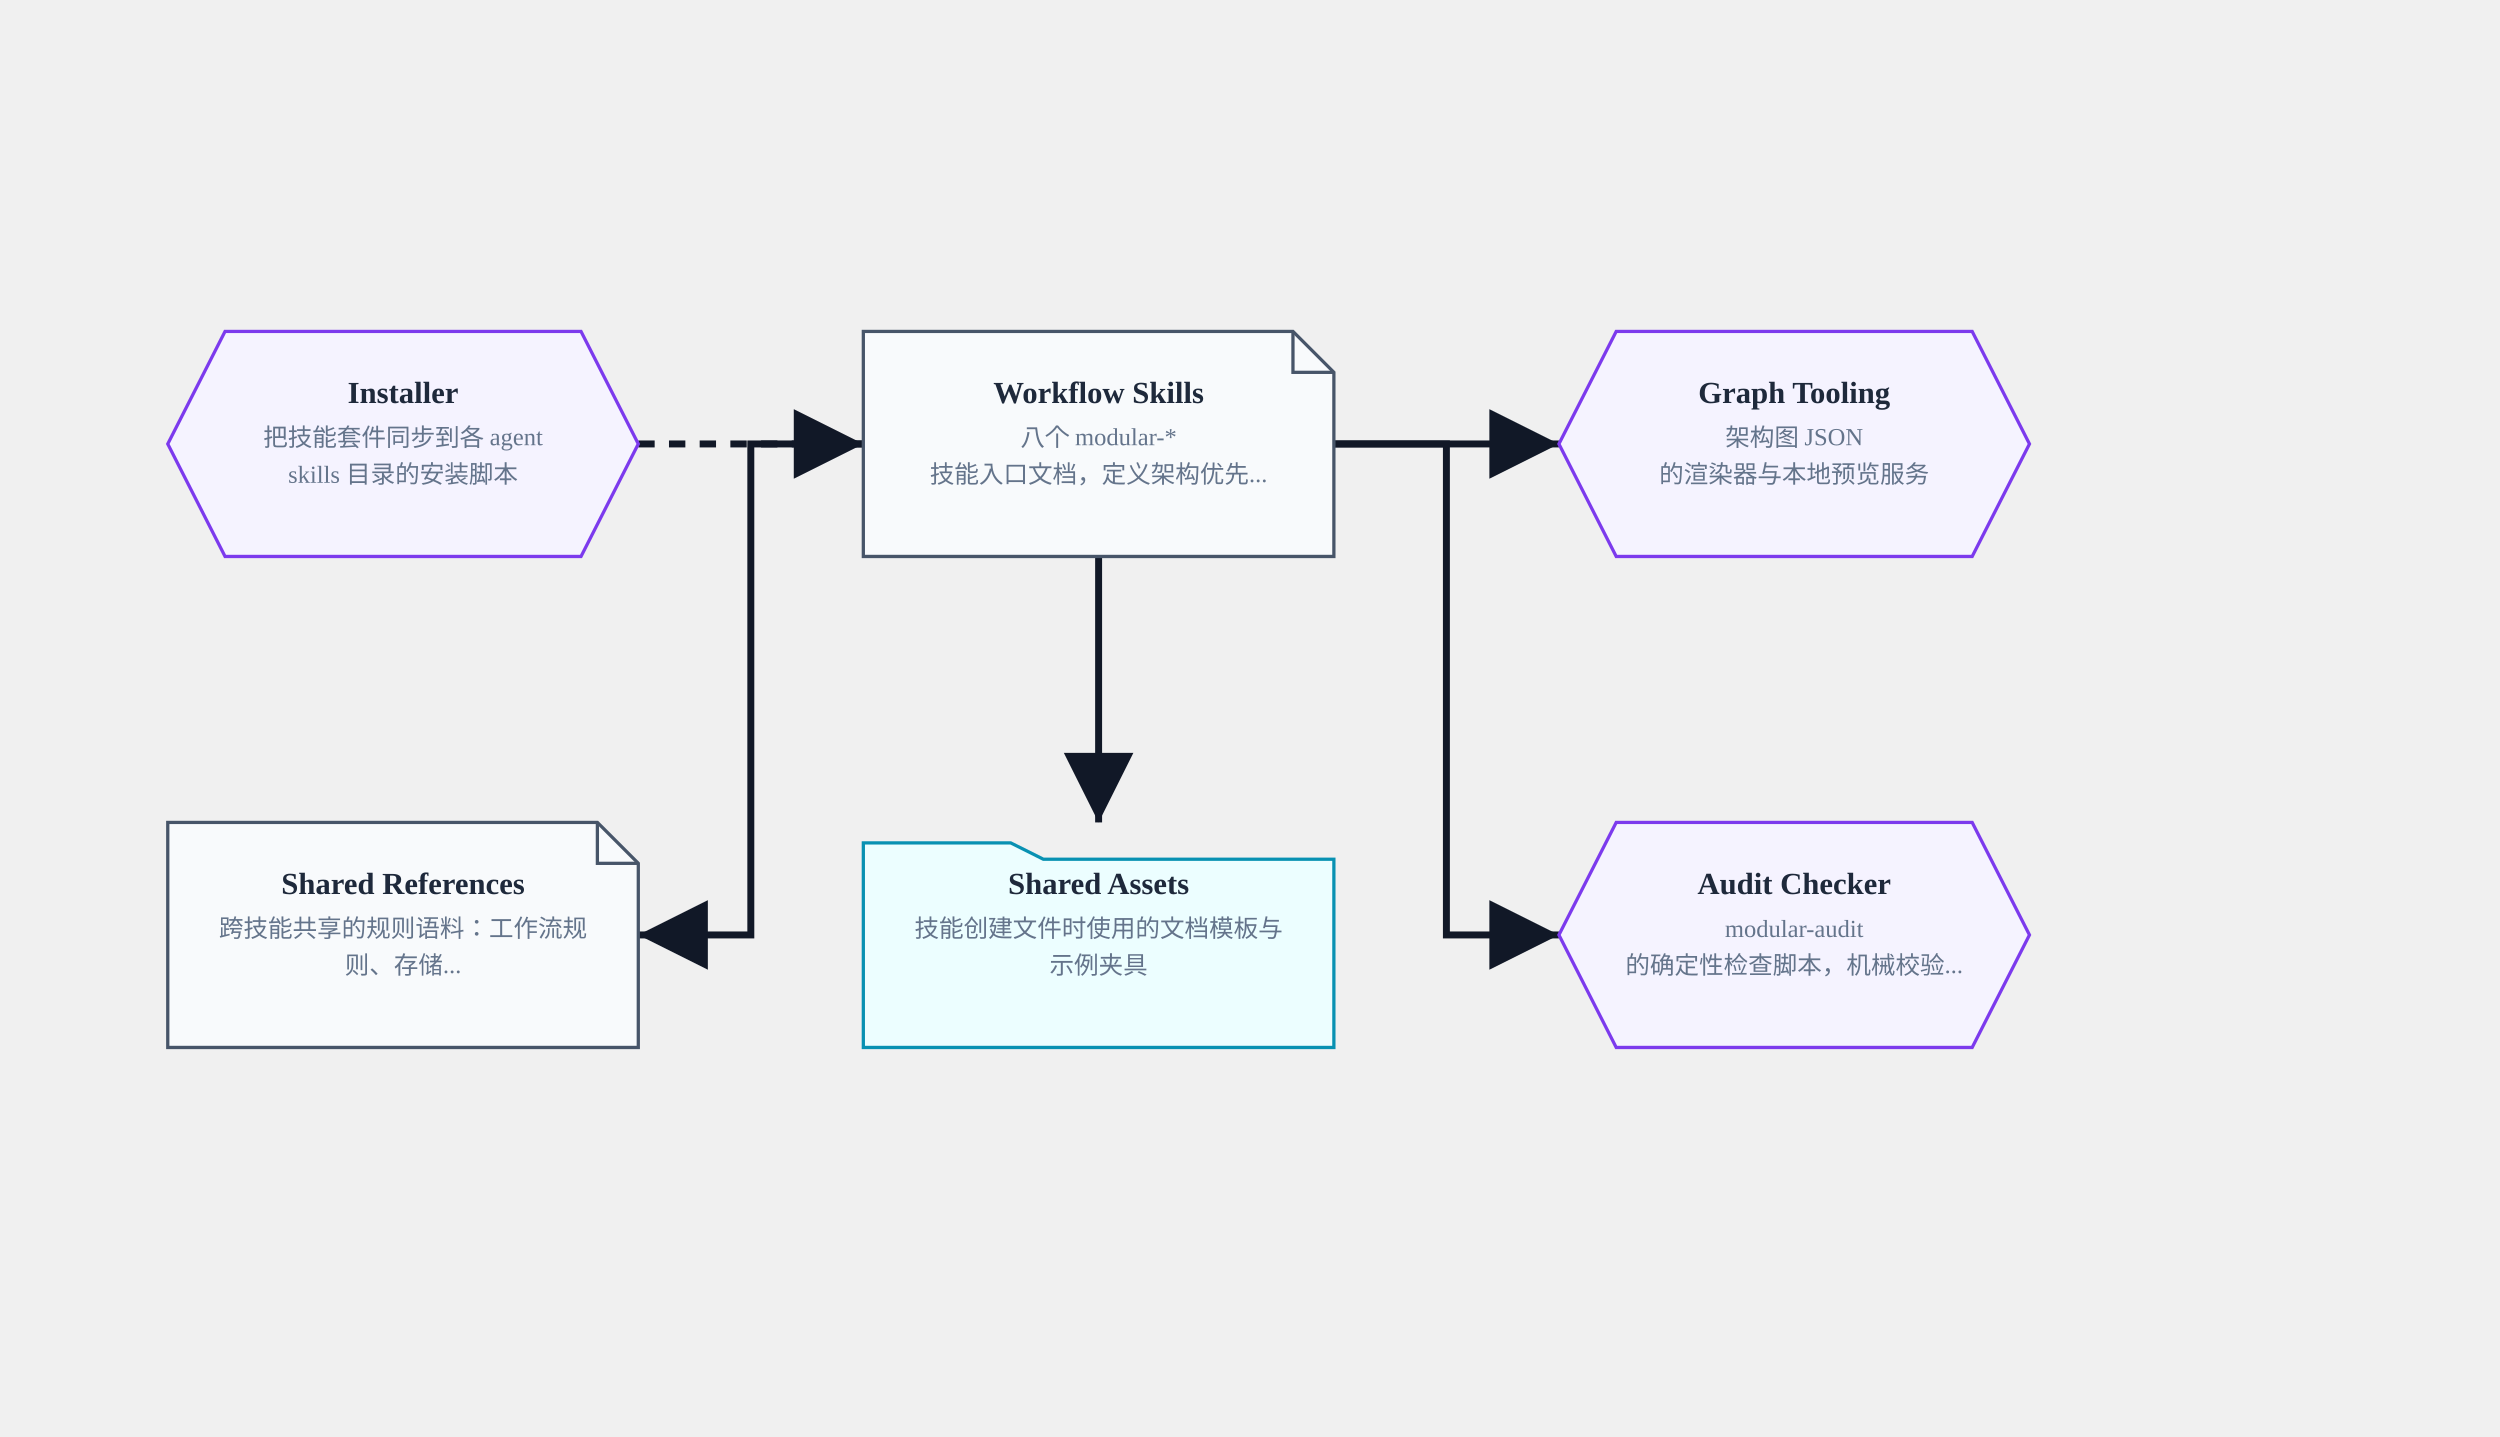
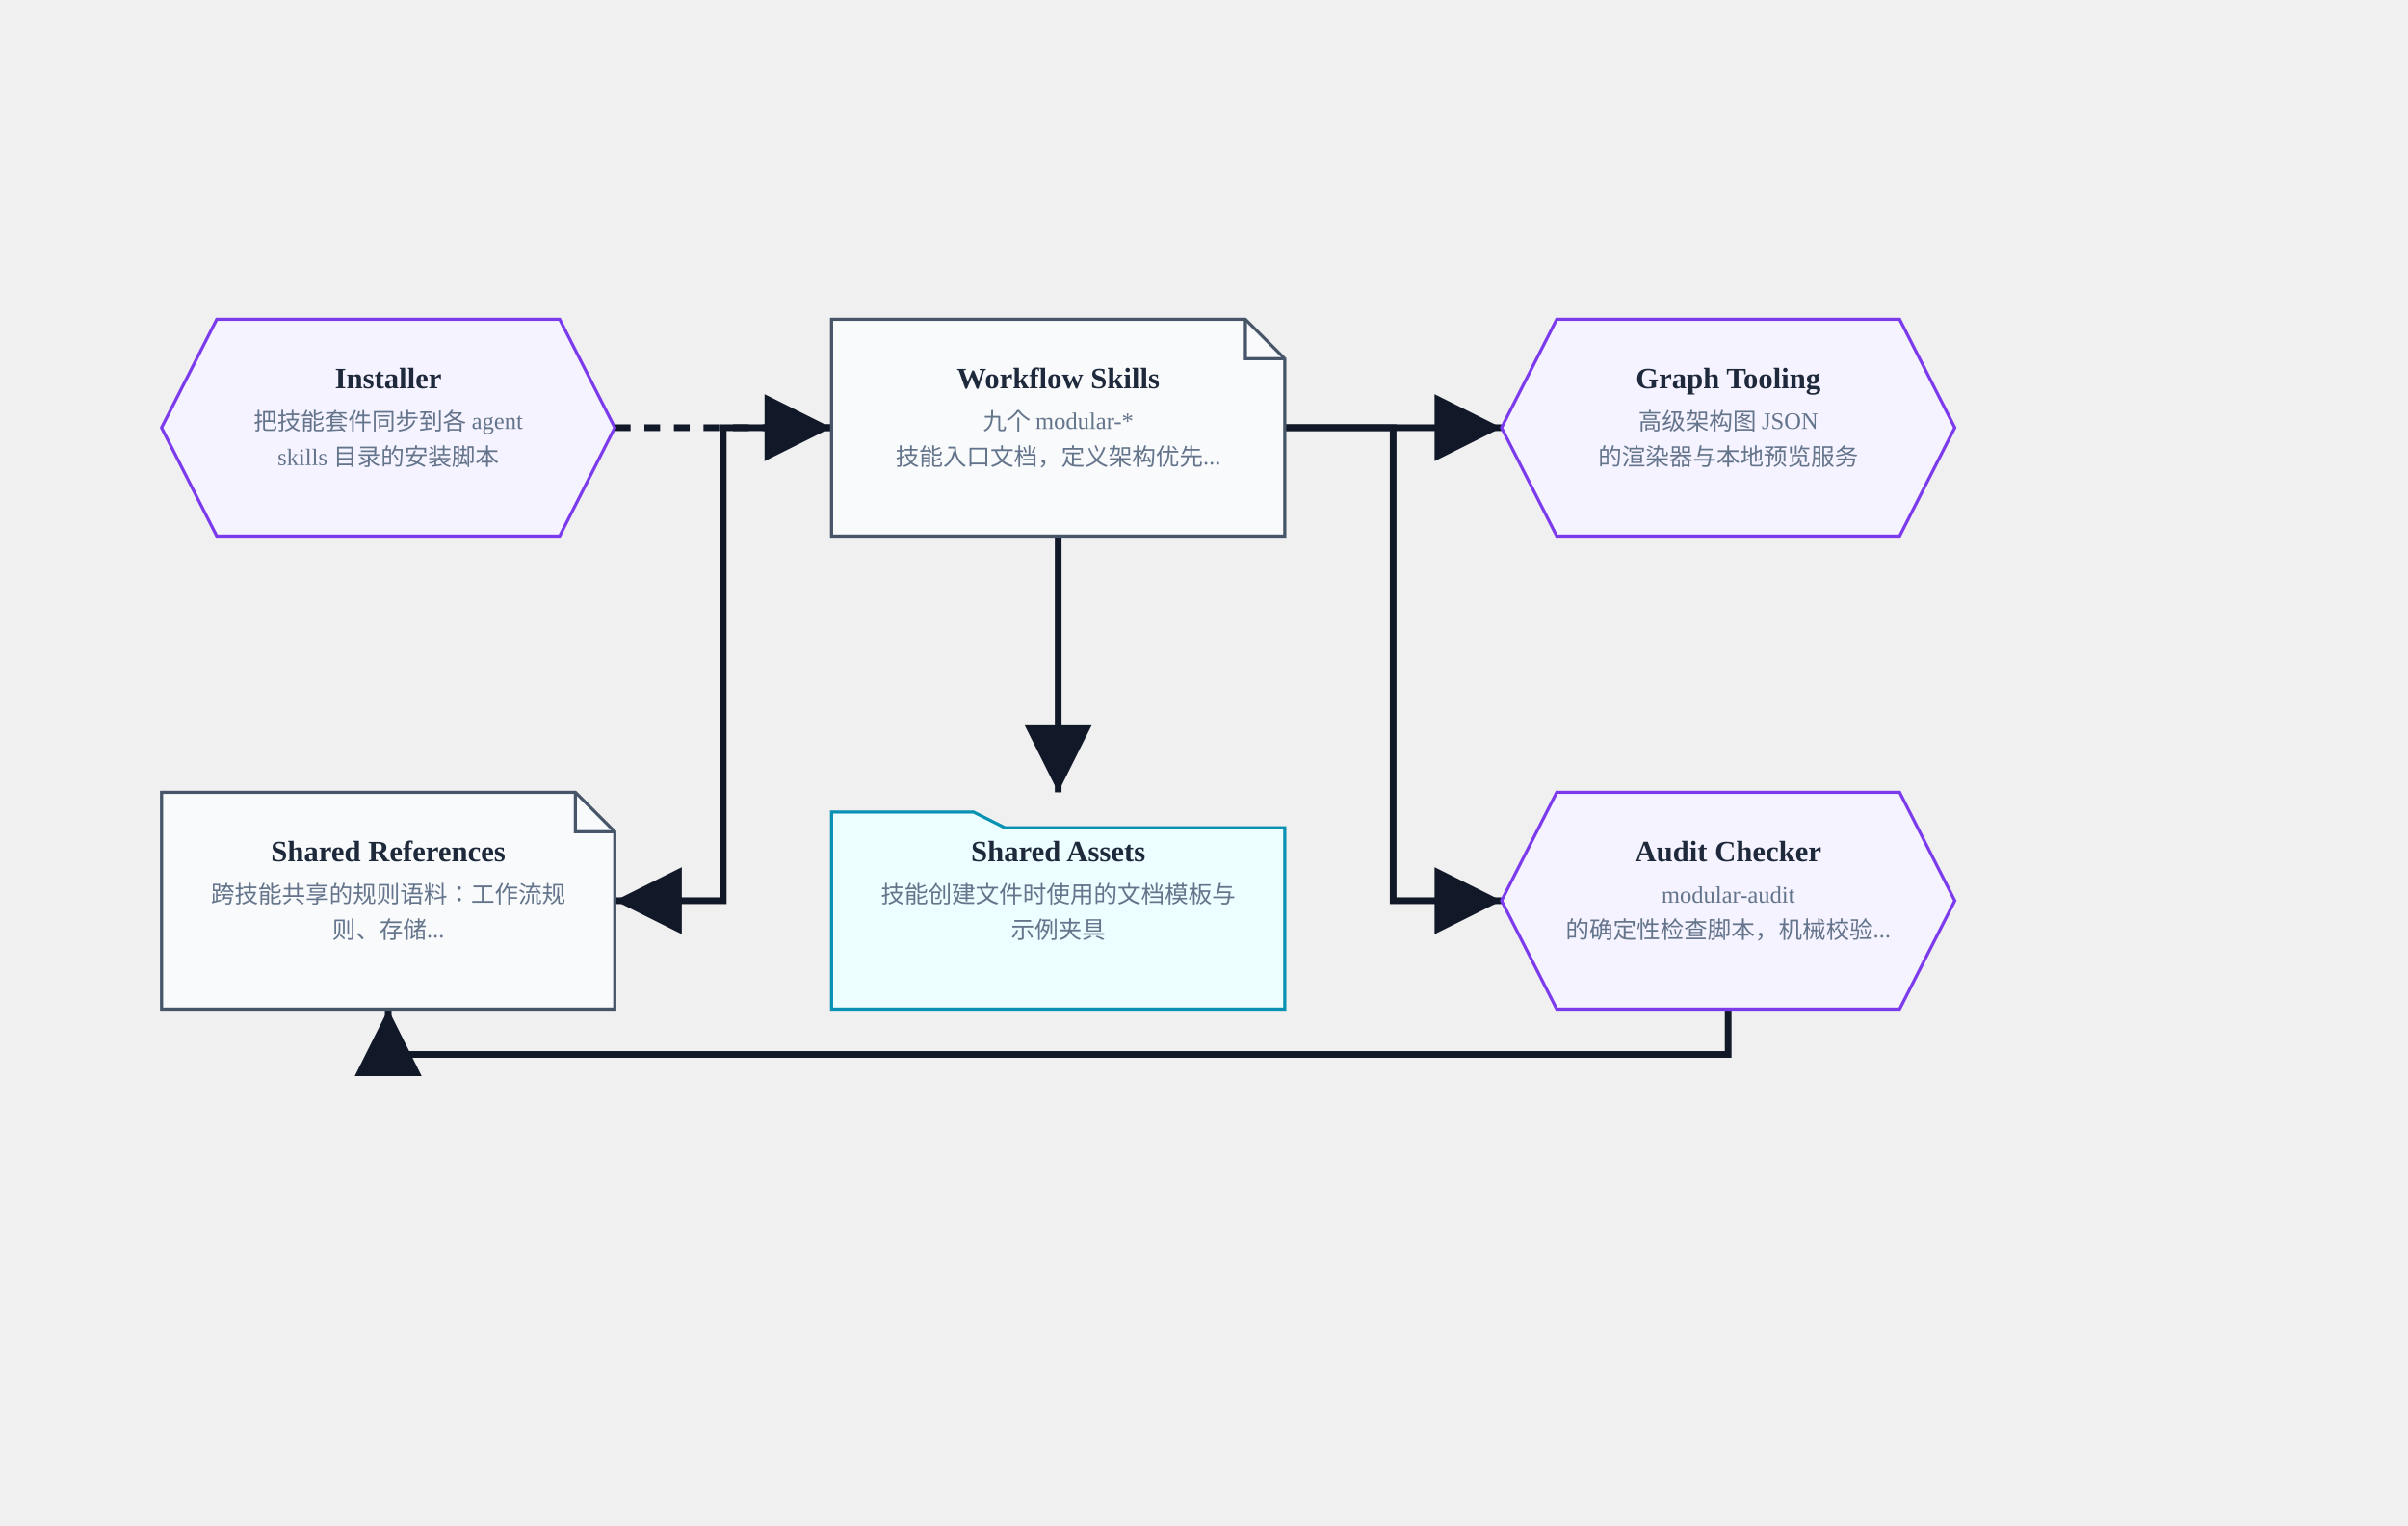
- <svg class="diagram" style="min-width: 1222px;" viewBox="-7 -37 1222 702" role="img" aria-labelledby="diagram-title diagram-desc">
+ <svg class="diagram" style="min-width: 1222px;" viewBox="-7 -37 1222 774" role="img" aria-labelledby="diagram-title diagram-desc">
  <defs>
    <style>
      .node-shape { stroke-width: 1.6; }
      .node-link,
      .group-link {
        cursor: pointer;
        text-decoration: none;
      }
      .node-link:hover .node-shape,
      .node-link:focus .node-shape,
      .group-link:hover .group-shape,
      .group-link:focus .group-shape {
        stroke-width: 2.6;
      }
      .node-line {
        fill: none;
        stroke-width: 1.6;
      }
      .group-shape {
        fill: #eef2ff;
        stroke: #4f46e5;
        stroke-width: 1.8;
        stroke-dasharray: 10 7;
      }
      .group-title {
        fill: #312e81;
        font-size: 14px;
        font-weight: 800;
      }
      .group-description {
        fill: #4338ca;
        font-size: 12px;
        font-weight: 600;
      }
      .node-title {
        fill: #1e293b;
        font-size: 15px;
        font-weight: 700;
      }
      .node-description {
        fill: #64748b;
        font-size: 12px;
      }
      .relation-line {
        fill: none;
        stroke: #111827;
        stroke-width: 2.8;
      }
      .relation-line-inner {
        stroke-width: 1.5;
      }
      .relation-line-outer {
        stroke-width: 3.4;
      }
      .relation-hitbox {
        fill: none;
        stroke: transparent;
        stroke-width: 18;
        pointer-events: stroke;
        cursor: help;
      }
      .relation-hover-line {
        fill: none;
        stroke: #111827;
        stroke-width: 4.4;
        opacity: 0;
        pointer-events: none;
      }
      .relation-hover-line-inner {
        stroke-width: 2.2;
      }
      .relation-hover-line-outer {
        stroke-width: 5.2;
      }
      .relation-hover:hover .relation-hover-line {
        opacity: 0.75;
      }
      .relation-bubble {
        opacity: 0;
        transition: opacity 120ms ease;
        pointer-events: none;
      }
      .relation-hover:hover .relation-bubble {
        opacity: 1;
      }
      .relation-bubble-box {
        fill: #ffffff;
        stroke: #94a3b8;
        stroke-width: 1;
      }
      .relation-bubble-text {
        fill: #0f172a;
        font-size: 12px;
        font-weight: 650;
        pointer-events: none;
      }
      .arrow { fill: #111827; }
    </style>
    <marker id="arrow-inner" viewBox="0 0 10 10" refX="10" refY="5" markerWidth="6" markerHeight="6" orient="auto-start-reverse">
      <path d="M 0 0 L 10 5 L 0 10 z" class="arrow" />
    </marker>
    <marker id="arrow-outer" viewBox="0 0 10 10" refX="10" refY="5" markerWidth="10" markerHeight="10" orient="auto-start-reverse">
      <path d="M 0 0 L 10 5 L 0 10 z" class="arrow" />
    </marker>
  </defs>
  <g class="relation relation-line-layer">
    <path d="M 415.0 180.0 L 360.0 180.0 L 360.0 420.0 L 305.0 420.0" class="relation-line relation-line-outer" marker-end="url(#arrow-outer)" />
  </g>
  <g class="relation relation-line-layer">
    <path d="M 530.0 235.0 L 530.0 365.0" class="relation-line relation-line-outer" marker-end="url(#arrow-outer)" />
  </g>
  <g class="relation relation-line-layer">
    <path d="M 645.0 180.0 L 700.0 180.0 L 700.0 420.0 L 755.0 420.0" class="relation-line relation-line-outer" marker-end="url(#arrow-outer)" />
  </g>
  <g class="relation relation-line-layer">
    <path d="M 645.0 180.0 L 755.0 180.0" class="relation-line relation-line-outer" marker-end="url(#arrow-outer)" />
  </g>
  <g class="relation relation-line-layer">
    <path d="M 305.0 180.0 L 415.0 180.0" class="relation-line relation-line-outer" stroke-dasharray="8 7" marker-end="url(#arrow-outer)" />
  </g>
+   <g class="relation relation-line-layer">
+     <path d="M 870.0 475.0 L 870.0 498.0 L 190.0 498.0 L 190.0 475.0" class="relation-line relation-line-outer" marker-end="url(#arrow-outer)" />
+   </g>
  <a class="node-link" href="../modules/installer.md" target="_blank">
    <g class="node" data-id="installer">
      <polygon points="103.0,125.0 277.0,125.0 305.0,180.0 277.0,235.0 103.0,235.0 75.0,180.0" class="node-shape" style="fill: #f5f3ff; stroke: #7c3aed;" />
      <text x="190.0" y="160.0" class="node-title" text-anchor="middle">Installer</text>
      <text x="190.0" y="181.0" class="node-description" text-anchor="middle">把技能套件同步到各 agent</text>
      <text x="190.0" y="199.0" class="node-description" text-anchor="middle">skills 目录的安装脚本</text>
    </g>
  </a>
  <a class="node-link" href="../modules/workflow-skills.md" target="_blank">
    <g class="node" data-id="workflow-skills">
      <path d="M 415.0 125.0 H 625.0 L 645.0 145.0 V 235.0 H 415.0 Z" class="node-shape" style="fill: #f8fafc; stroke: #475569;" />
      <path d="M 625.0 125.0 V 145.0 H 645.0" class="node-line" style="stroke: #475569;" />
      <text x="530.0" y="160.0" class="node-title" text-anchor="middle">Workflow Skills</text>
-       <text x="530.0" y="181.0" class="node-description" text-anchor="middle">八个 modular-*</text>
+       <text x="530.0" y="181.0" class="node-description" text-anchor="middle">九个 modular-*</text>
      <text x="530.0" y="199.0" class="node-description" text-anchor="middle">技能入口文档，定义架构优先...</text>
    </g>
  </a>
  <a class="node-link" href="../modules/graph-tooling.md" target="_blank">
    <g class="node" data-id="graph-tooling">
      <polygon points="783.0,125.0 957.0,125.0 985.0,180.0 957.0,235.0 783.0,235.0 755.0,180.0" class="node-shape" style="fill: #f5f3ff; stroke: #7c3aed;" />
      <text x="870.0" y="160.0" class="node-title" text-anchor="middle">Graph Tooling</text>
-       <text x="870.0" y="181.0" class="node-description" text-anchor="middle">架构图 JSON</text>
+       <text x="870.0" y="181.0" class="node-description" text-anchor="middle">高级架构图 JSON</text>
      <text x="870.0" y="199.0" class="node-description" text-anchor="middle">的渲染器与本地预览服务</text>
    </g>
  </a>
  <a class="node-link" href="../modules/shared-references.md" target="_blank">
    <g class="node" data-id="shared-references">
      <path d="M 75.0 365.0 H 285.0 L 305.0 385.0 V 475.0 H 75.0 Z" class="node-shape" style="fill: #f8fafc; stroke: #475569;" />
      <path d="M 285.0 365.0 V 385.0 H 305.0" class="node-line" style="stroke: #475569;" />
      <text x="190.0" y="400.0" class="node-title" text-anchor="middle">Shared References</text>
      <text x="190.0" y="421.0" class="node-description" text-anchor="middle">跨技能共享的规则语料：工作流规</text>
      <text x="190.0" y="439.0" class="node-description" text-anchor="middle">则、存储...</text>
    </g>
  </a>
  <a class="node-link" href="../modules/shared-assets.md" target="_blank">
    <g class="node" data-id="shared-assets">
      <path d="M 415.0 375.0 H 487.0 L 503.0 383.0 H 645.0 V 475.0 H 415.0 Z" class="node-shape" style="fill: #ecfeff; stroke: #0891b2;" />
      <text x="530.0" y="400.0" class="node-title" text-anchor="middle">Shared Assets</text>
      <text x="530.0" y="421.0" class="node-description" text-anchor="middle">技能创建文件时使用的文档模板与</text>
      <text x="530.0" y="439.0" class="node-description" text-anchor="middle">示例夹具</text>
    </g>
  </a>
  <a class="node-link" href="../modules/audit-checker.md" target="_blank">
    <g class="node" data-id="audit-checker">
      <polygon points="783.0,365.0 957.0,365.0 985.0,420.0 957.0,475.0 783.0,475.0 755.0,420.0" class="node-shape" style="fill: #f5f3ff; stroke: #7c3aed;" />
      <text x="870.0" y="400.0" class="node-title" text-anchor="middle">Audit Checker</text>
      <text x="870.0" y="421.0" class="node-description" text-anchor="middle">modular-audit</text>
      <text x="870.0" y="439.0" class="node-description" text-anchor="middle">的确定性检查脚本，机械校验...</text>
    </g>
  </a>
  <g class="relation relation-hover">
    <path d="M 415.0 180.0 L 360.0 180.0 L 360.0 420.0 L 305.0 420.0" class="relation-hitbox" />
    <path d="M 415.0 180.0 L 360.0 180.0 L 360.0 420.0 L 305.0 420.0" class="relation-hover-line relation-hover-line-outer" />
    <g class="relation-bubble">
      <rect x="264.2" y="286.0" width="191.6" height="31.0" rx="6" class="relation-bubble-box" />
      <text x="360.0" y="305.0" class="relation-bubble-text" text-anchor="middle">技能执行时读取共享工作流规则</text>
    </g>
  </g>
  <g class="relation relation-hover">
    <path d="M 530.0 235.0 L 530.0 365.0" class="relation-hitbox" />
    <path d="M 530.0 235.0 L 530.0 365.0" class="relation-hover-line relation-hover-line-outer" />
    <g class="relation-bubble">
      <rect x="434.2" y="286.0" width="191.6" height="31.0" rx="6" class="relation-bubble-box" />
      <text x="530.0" y="305.0" class="relation-bubble-text" text-anchor="middle">技能创建文件时读取模板与示例</text>
    </g>
  </g>
  <g class="relation relation-hover">
    <path d="M 645.0 180.0 L 700.0 180.0 L 700.0 420.0 L 755.0 420.0" class="relation-hitbox" />
    <path d="M 645.0 180.0 L 700.0 180.0 L 700.0 420.0 L 755.0 420.0" class="relation-hover-line relation-hover-line-outer" />
    <g class="relation-bubble">
      <rect x="622.8" y="278.5" width="154.4" height="46.0" rx="6" class="relation-bubble-box" />
      <text x="700.0" y="297.5" class="relation-bubble-text" text-anchor="middle">modular-audit</text>
      <text x="700.0" y="312.5" class="relation-bubble-text" text-anchor="middle">技能启动确定性检查脚本</text>
    </g>
  </g>
  <g class="relation relation-hover">
    <path d="M 645.0 180.0 L 755.0 180.0" class="relation-hitbox" />
    <path d="M 645.0 180.0 L 755.0 180.0" class="relation-hover-line relation-hover-line-outer" />
    <g class="relation-bubble">
      <rect x="629.0" y="42.5" width="142.0" height="46.0" rx="6" class="relation-bubble-box" />
      <text x="700.0" y="61.5" class="relation-bubble-text" text-anchor="middle">modular-architecture</text>
      <text x="700.0" y="76.5" class="relation-bubble-text" text-anchor="middle">技能触发图渲染与预览</text>
    </g>
  </g>
  <g class="relation relation-hover">
    <path d="M 305.0 180.0 L 415.0 180.0" class="relation-hitbox" />
    <path d="M 305.0 180.0 L 415.0 180.0" class="relation-hover-line relation-hover-line-outer" stroke-dasharray="8 7" />
    <g class="relation-bubble">
      <rect x="251.8" y="35.0" width="216.4" height="61.0" rx="6" class="relation-bubble-box" />
      <text x="360.0" y="54.0" class="relation-bubble-text" text-anchor="middle">把技能套件（连同 _shared</text>
      <text x="360.0" y="69.0" class="relation-bubble-text" text-anchor="middle">规则、模板、脚本）同步到各 agent</text>
      <text x="360.0" y="84.0" class="relation-bubble-text" text-anchor="middle">skills 目录</text>
    </g>
  </g>
+   <g class="relation relation-hover">
+     <path d="M 870.0 475.0 L 870.0 498.0 L 190.0 498.0 L 190.0 475.0" class="relation-hitbox" />
+     <path d="M 870.0 475.0 L 870.0 498.0 L 190.0 498.0 L 190.0 475.0" class="relation-hover-line relation-hover-line-outer" />
+     <g class="relation-bubble">
+       <rect x="459.0" y="510.5" width="142.0" height="46.0" rx="6" class="relation-bubble-box" />
+       <text x="530.0" y="529.5" class="relation-bubble-text" text-anchor="middle">启动时解析 vocab.md</text>
+       <text x="530.0" y="544.5" class="relation-bubble-text" text-anchor="middle">受控词表清单驱动校验</text>
+     </g>
+   </g>
</svg>
